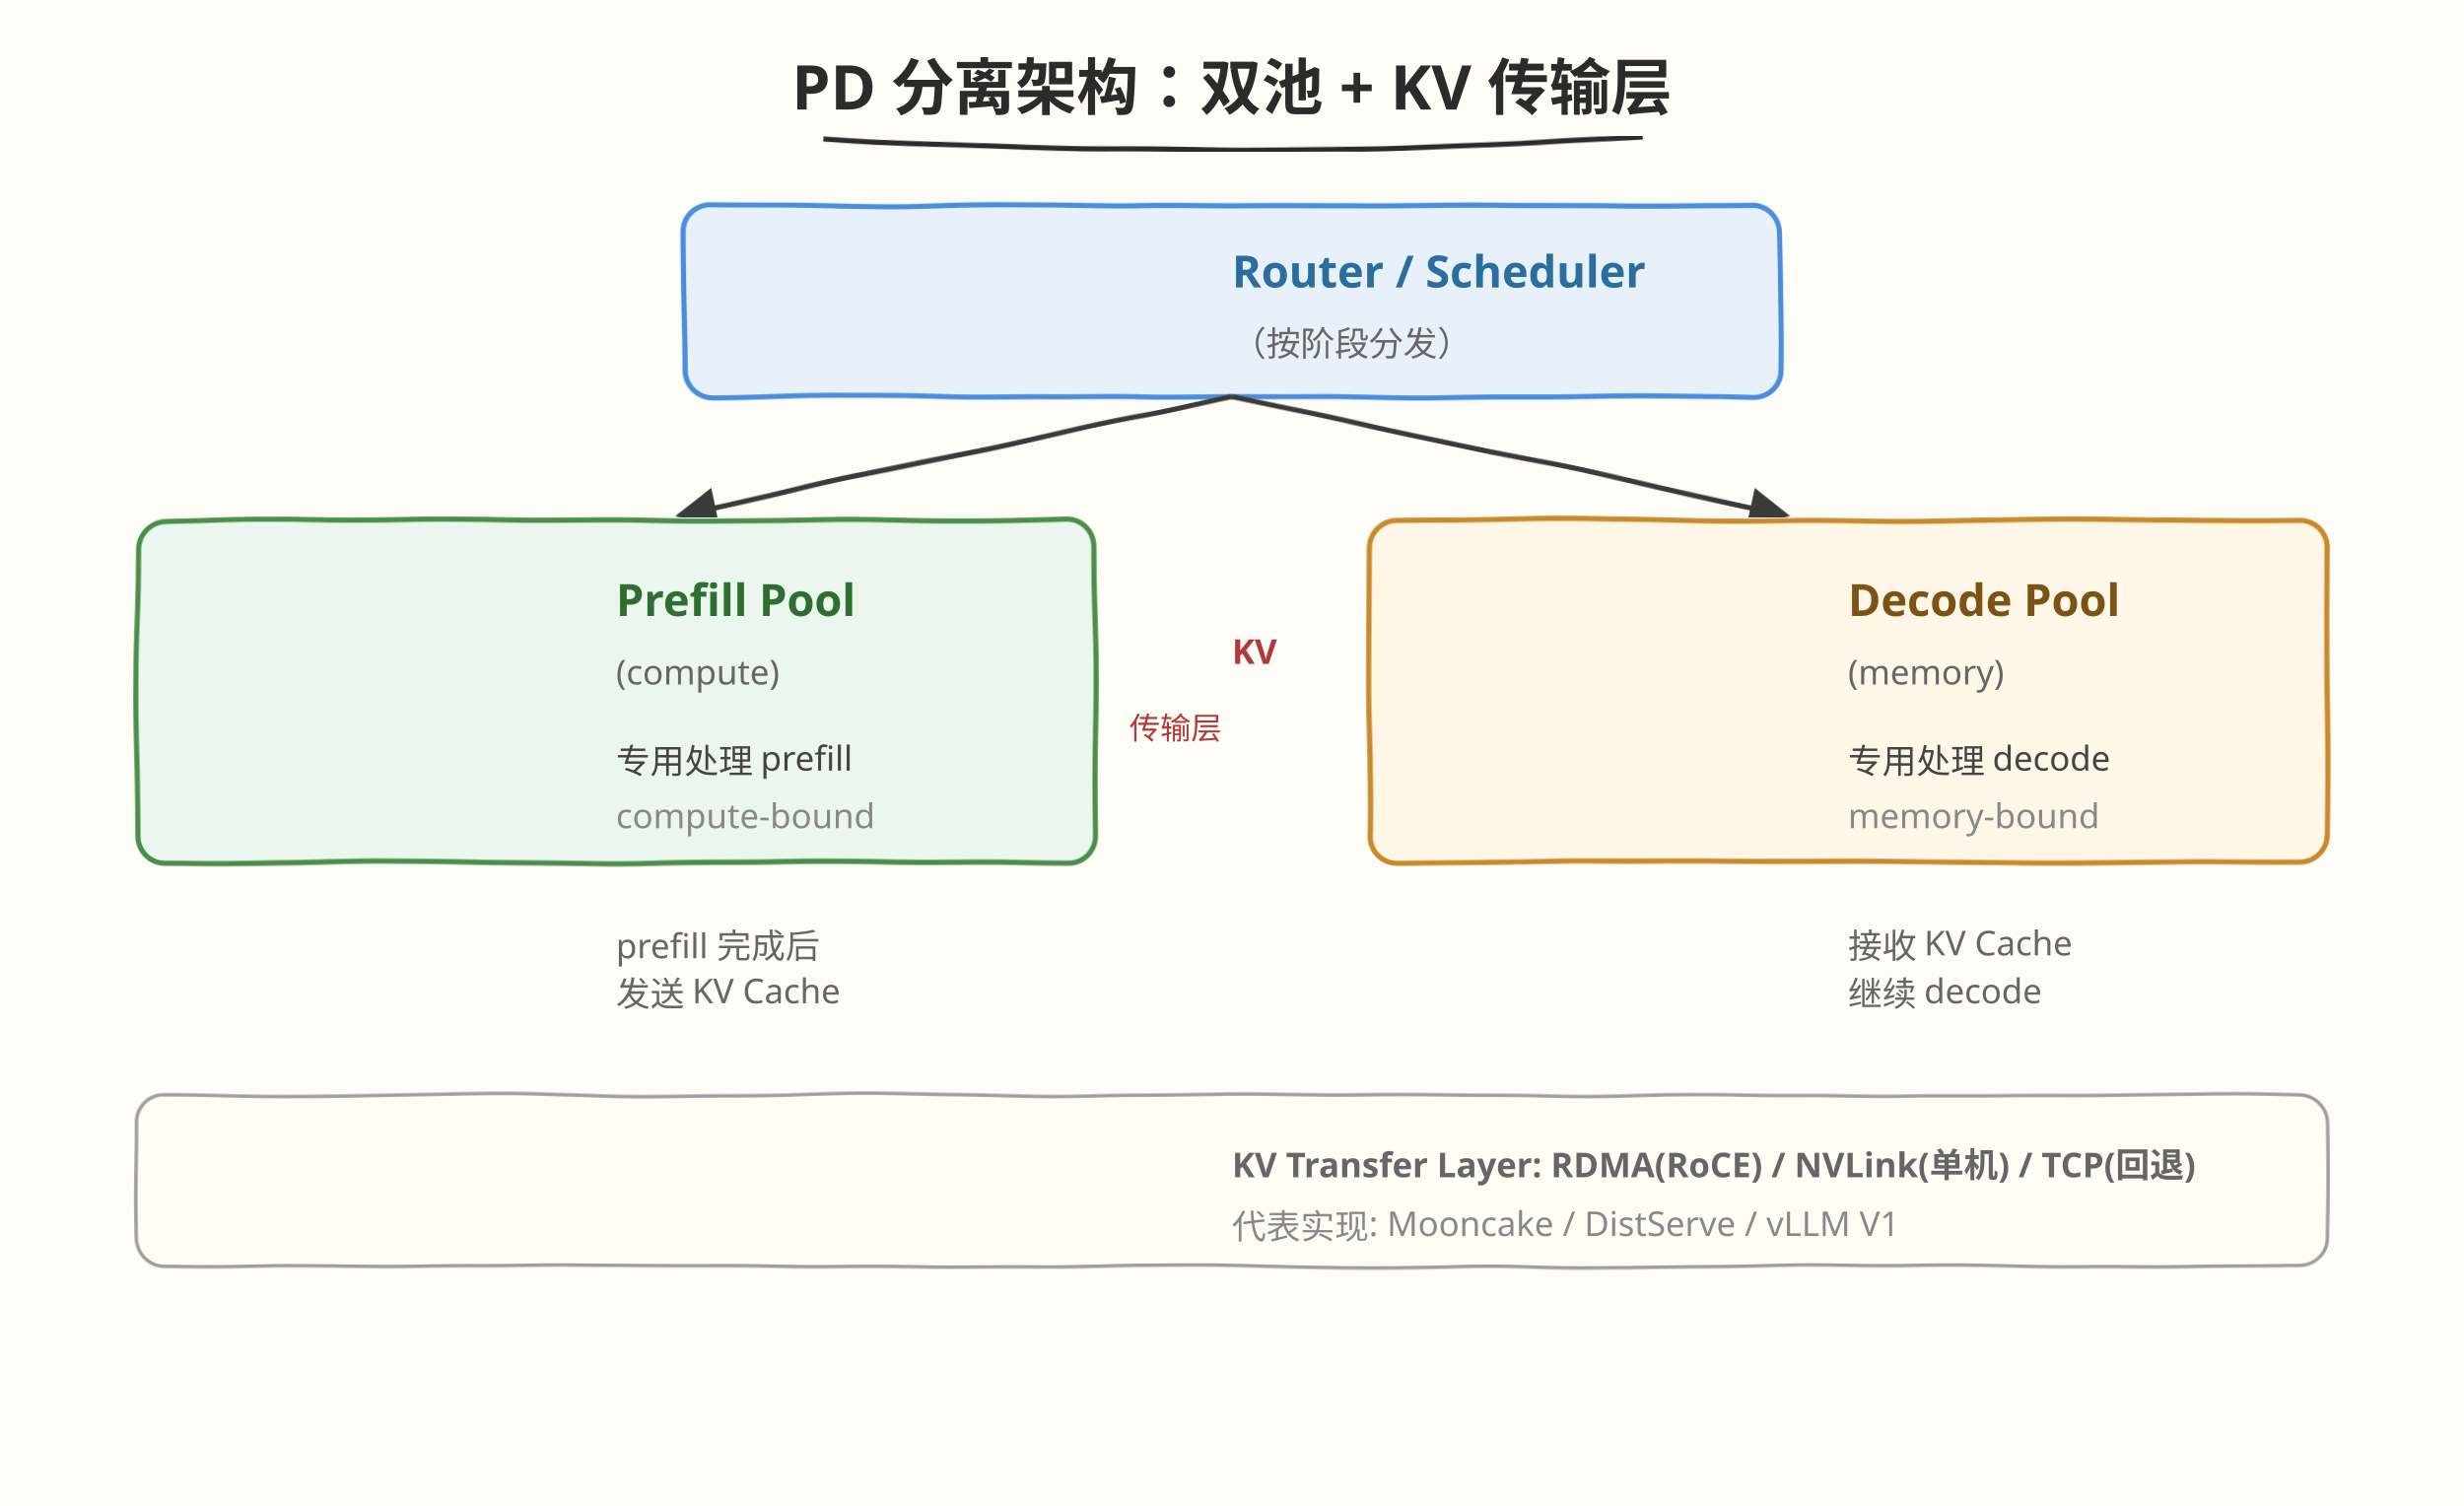
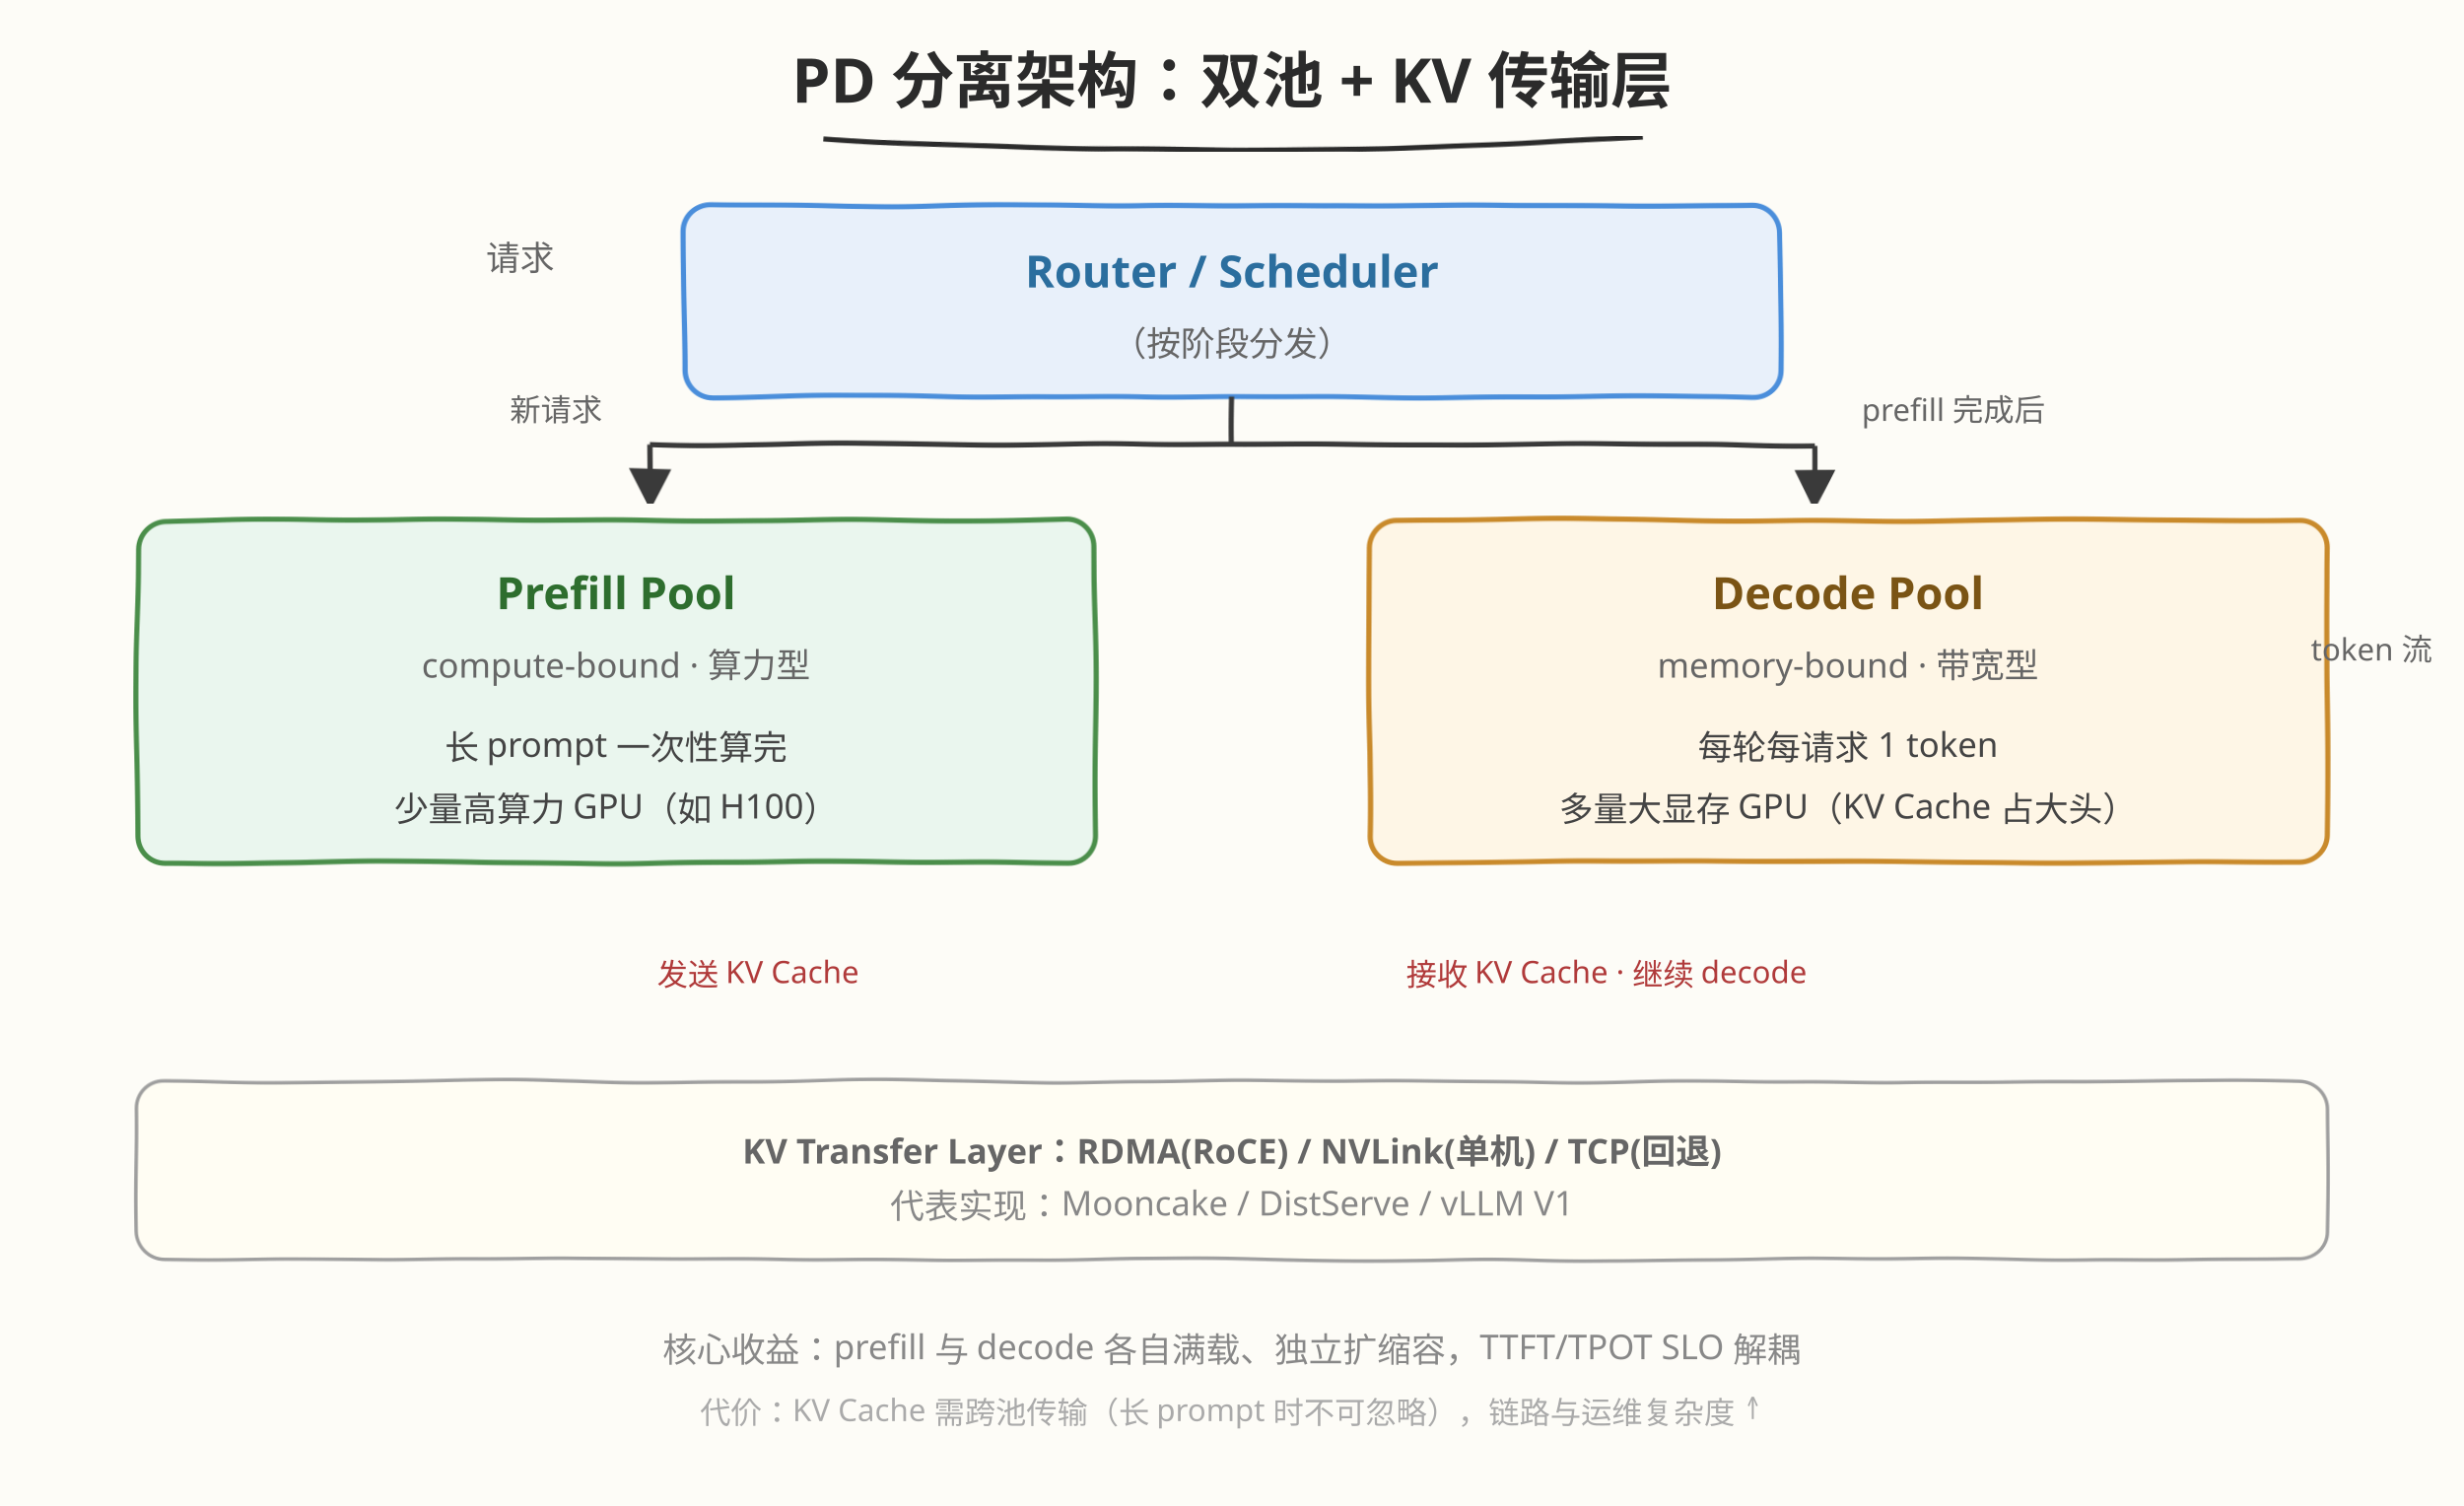
- <svg xmlns="http://www.w3.org/2000/svg" width="720" height="440" viewBox="0 0 720 440" font-family="'Comic Sans MS','Marker Felt','Segoe UI',cursive">
+ <svg xmlns="http://www.w3.org/2000/svg" width="720" height="440" viewBox="0 0 720 440" font-family="'Comic Sans MS','Marker Felt','Kaiti SC',楷体,'Segoe UI',cursive">
  <defs>
    <filter id="sk" x="-3%" y="-3%" width="106%" height="106%">
      <feTurbulence type="fractalNoise" baseFrequency="0.018" numOctaves="2" seed="52" result="n" />
      <feDisplacementMap in="SourceGraphic" in2="n" scale="1.8" />
    </filter>
    <marker id="ar" markerWidth="8" markerHeight="8" refX="6" refY="4" orient="auto">
      <path d="M0,0 L8,4 L0,8 z" fill="#3a3a3a" />
    </marker>
+     <marker id="arR" markerWidth="8" markerHeight="8" refX="6" refY="4" orient="auto">
+       <path d="M0,0 L8,4 L0,8 z" fill="#b03a3a" />
+     </marker>
  </defs>
  <rect width="720" height="440" fill="#fdfcf7" />
-   <text x="360" y="32" text-anchor="middle" font-size="18" font-weight="bold" fill="#2b2b2b">PD 分离架构：双池 + KV 传输层</text>
+   <text x="360" y="30" text-anchor="middle" font-size="18" font-weight="bold" fill="#2b2b2b">PD 分离架构：双池 + KV 传输层</text>
  <path d="M 240 40 Q 360 48 480 40" stroke="#2b2b2b" stroke-width="1.5" fill="none" filter="url(#sk)" />
+   <g filter="url(#sk)" stroke="#3a3a3a" stroke-width="1.5" fill="none">
+     <path d="M 118 88 L 194 88" marker-end="url(#ar)" />
+   </g>
+   <text x="152" y="79" font-size="10" fill="#666" text-anchor="middle">请求</text>
  <g filter="url(#sk)">
    <rect x="200" y="60" width="320" height="56" rx="8" fill="#e8f0fa" stroke="#4a8edb" stroke-width="1.5" />
  </g>
-   <text x="360" y="84" font-size="13" fill="#2b6e9e" font-weight="bold">Router / Scheduler</text>
-   <text x="360" y="104" font-size="10" fill="#666" font-weight="normal">（按阶段分发）</text>
-   <path d="M 360 116 L 200 150" stroke="#3a3a3a" stroke-width="1.5" fill="none" marker-end="url(#ar)" filter="url(#sk)" />
-   <path d="M 360 116 L 520 150" stroke="#3a3a3a" stroke-width="1.5" fill="none" marker-end="url(#ar)" filter="url(#sk)" />
+   <text x="360" y="84" font-size="13" fill="#2b6e9e" font-weight="bold" text-anchor="middle">Router / Scheduler</text>
+   <text x="360" y="104" font-size="10" fill="#666" text-anchor="middle">（按阶段分发）</text>
+   <g filter="url(#sk)" stroke="#3a3a3a" stroke-width="1.5" fill="none">
+     <path d="M 360 116 L 360 130" />
+     <path d="M 190 130 L 530 130" />
+     <path d="M 190 130 L 190 146" marker-end="url(#ar)" />
+     <path d="M 530 130 L 530 146" marker-end="url(#ar)" />
+   </g>
+   <text x="176" y="123" font-size="9" fill="#666" text-anchor="end">新请求</text>
+   <text x="544" y="123" font-size="9" fill="#666" text-anchor="start">prefill 完成后</text>
  <g filter="url(#sk)">
    <rect x="40" y="152" width="280" height="100" rx="8" fill="#eaf6ee" stroke="#4a8e4a" stroke-width="1.5" />
  </g>
-   <text x="180" y="180" font-size="13" fill="#2e6e2e" font-weight="bold">Prefill Pool</text>
-   <text x="180" y="200" font-size="10" fill="#666" font-weight="normal">(compute)</text>
-   <text x="180" y="226" font-size="10" fill="#444" font-weight="normal">专用处理 prefill</text>
-   <text x="180" y="242" font-size="10" fill="#888" font-weight="normal">compute-bound</text>
+   <g text-anchor="middle">
+     <text x="180" y="178" font-size="13" fill="#2e6e2e" font-weight="bold">Prefill Pool</text>
+     <text x="180" y="198" font-size="10" fill="#666">compute-bound · 算力型</text>
+     <text x="180" y="222" font-size="10" fill="#444">长 prompt 一次性算完</text>
+     <text x="180" y="240" font-size="10" fill="#444">少量高算力 GPU（如 H100）</text>
+   </g>
  <g filter="url(#sk)">
    <rect x="400" y="152" width="280" height="100" rx="8" fill="#fef6e6" stroke="#c98a2b" stroke-width="1.5" />
  </g>
-   <text x="540" y="180" font-size="13" fill="#7a5415" font-weight="bold">Decode Pool</text>
-   <text x="540" y="200" font-size="10" fill="#666" font-weight="normal">(memory)</text>
-   <text x="540" y="226" font-size="10" fill="#444" font-weight="normal">专用处理 decode</text>
-   <text x="540" y="242" font-size="10" fill="#888" font-weight="normal">memory-bound</text>
-   <path d="M 320 200 L 400 200" stroke="#b03a3a" stroke-width="2" stroke-dasharray="6 3" fill="none" marker-end="url(#ar)" filter="url(#sk)" />
-   <text x="360" y="194" font-size="10" fill="#b03a3a" font-weight="bold">KV</text>
-   <text x="330" y="216" font-size="9" fill="#b03a3a" font-weight="normal">传输层</text>
-   <text x="180" y="280" font-size="10" fill="#666" font-weight="normal">prefill 完成后</text>
-   <text x="180" y="294" font-size="10" fill="#666" font-weight="normal">发送 KV Cache</text>
-   <text x="540" y="280" font-size="10" fill="#666" font-weight="normal">接收 KV Cache</text>
-   <text x="540" y="294" font-size="10" fill="#666" font-weight="normal">继续 decode</text>
+   <g text-anchor="middle">
+     <text x="540" y="178" font-size="13" fill="#7a5415" font-weight="bold">Decode Pool</text>
+     <text x="540" y="198" font-size="10" fill="#666">memory-bound · 带宽型</text>
+     <text x="540" y="222" font-size="10" fill="#444">每轮每请求 1 token</text>
+     <text x="540" y="240" font-size="10" fill="#444">多量大显存 GPU（KV Cache 占大头）</text>
+   </g>
+   <g filter="url(#sk)" stroke="#3a3a3a" stroke-width="1.5" fill="none">
+     <path d="M 680 202 L 706 202" marker-end="url(#ar)" />
+   </g>
+   <text x="693" y="193" font-size="9" fill="#666" text-anchor="middle">token 流</text>
+   <g filter="url(#sk)" stroke="#b03a3a" stroke-width="2" stroke-dasharray="6 3" fill="none">
+     <path d="M 180 256 L 180 312" marker-end="url(#arR)" />
+   </g>
+   <text x="192" y="288" font-size="9" fill="#b03a3a">发送 KV Cache</text>
+   <g filter="url(#sk)" stroke="#b03a3a" stroke-width="2" stroke-dasharray="6 3" fill="none">
+     <path d="M 540 312 L 540 256" marker-end="url(#arR)" />
+   </g>
+   <text x="528" y="288" font-size="9" fill="#b03a3a" text-anchor="end">接收 KV Cache · 继续 decode</text>
  <g filter="url(#sk)">
-     <rect x="40" y="320" width="640" height="50" rx="8" fill="#fffdf3" stroke="#9e9e9e" stroke-width="1.0" />
+     <rect x="40" y="316" width="640" height="52" rx="8" fill="#fffdf3" stroke="#9e9e9e" stroke-width="1.0" />
  </g>
-   <text x="360" y="344" font-size="10" fill="#666" font-weight="bold">KV Transfer Layer: RDMA(RoCE) / NVLink(单机) / TCP(回退)</text>
-   <text x="360" y="362" font-size="10" fill="#888" font-weight="normal">代表实现: Mooncake / DistServe / vLLM V1</text>
+   <text x="360" y="340" font-size="10" fill="#666" font-weight="bold" text-anchor="middle">KV Transfer Layer：RDMA(RoCE) / NVLink(单机) / TCP(回退)</text>
+   <text x="360" y="356" font-size="10" fill="#888" text-anchor="middle">代表实现：Mooncake / DistServe / vLLM V1</text>
+   <text x="360" y="398" font-size="10" fill="#888" text-anchor="middle">核心收益：prefill 与 decode 各自满载、独立扩缩容，TTFT/TPOT SLO 解耦</text>
+   <text x="360" y="416" font-size="9" fill="#aaa" text-anchor="middle">代价：KV Cache 需跨池传输（长 prompt 时不可忽略），链路与运维复杂度 ↑</text>
</svg>
